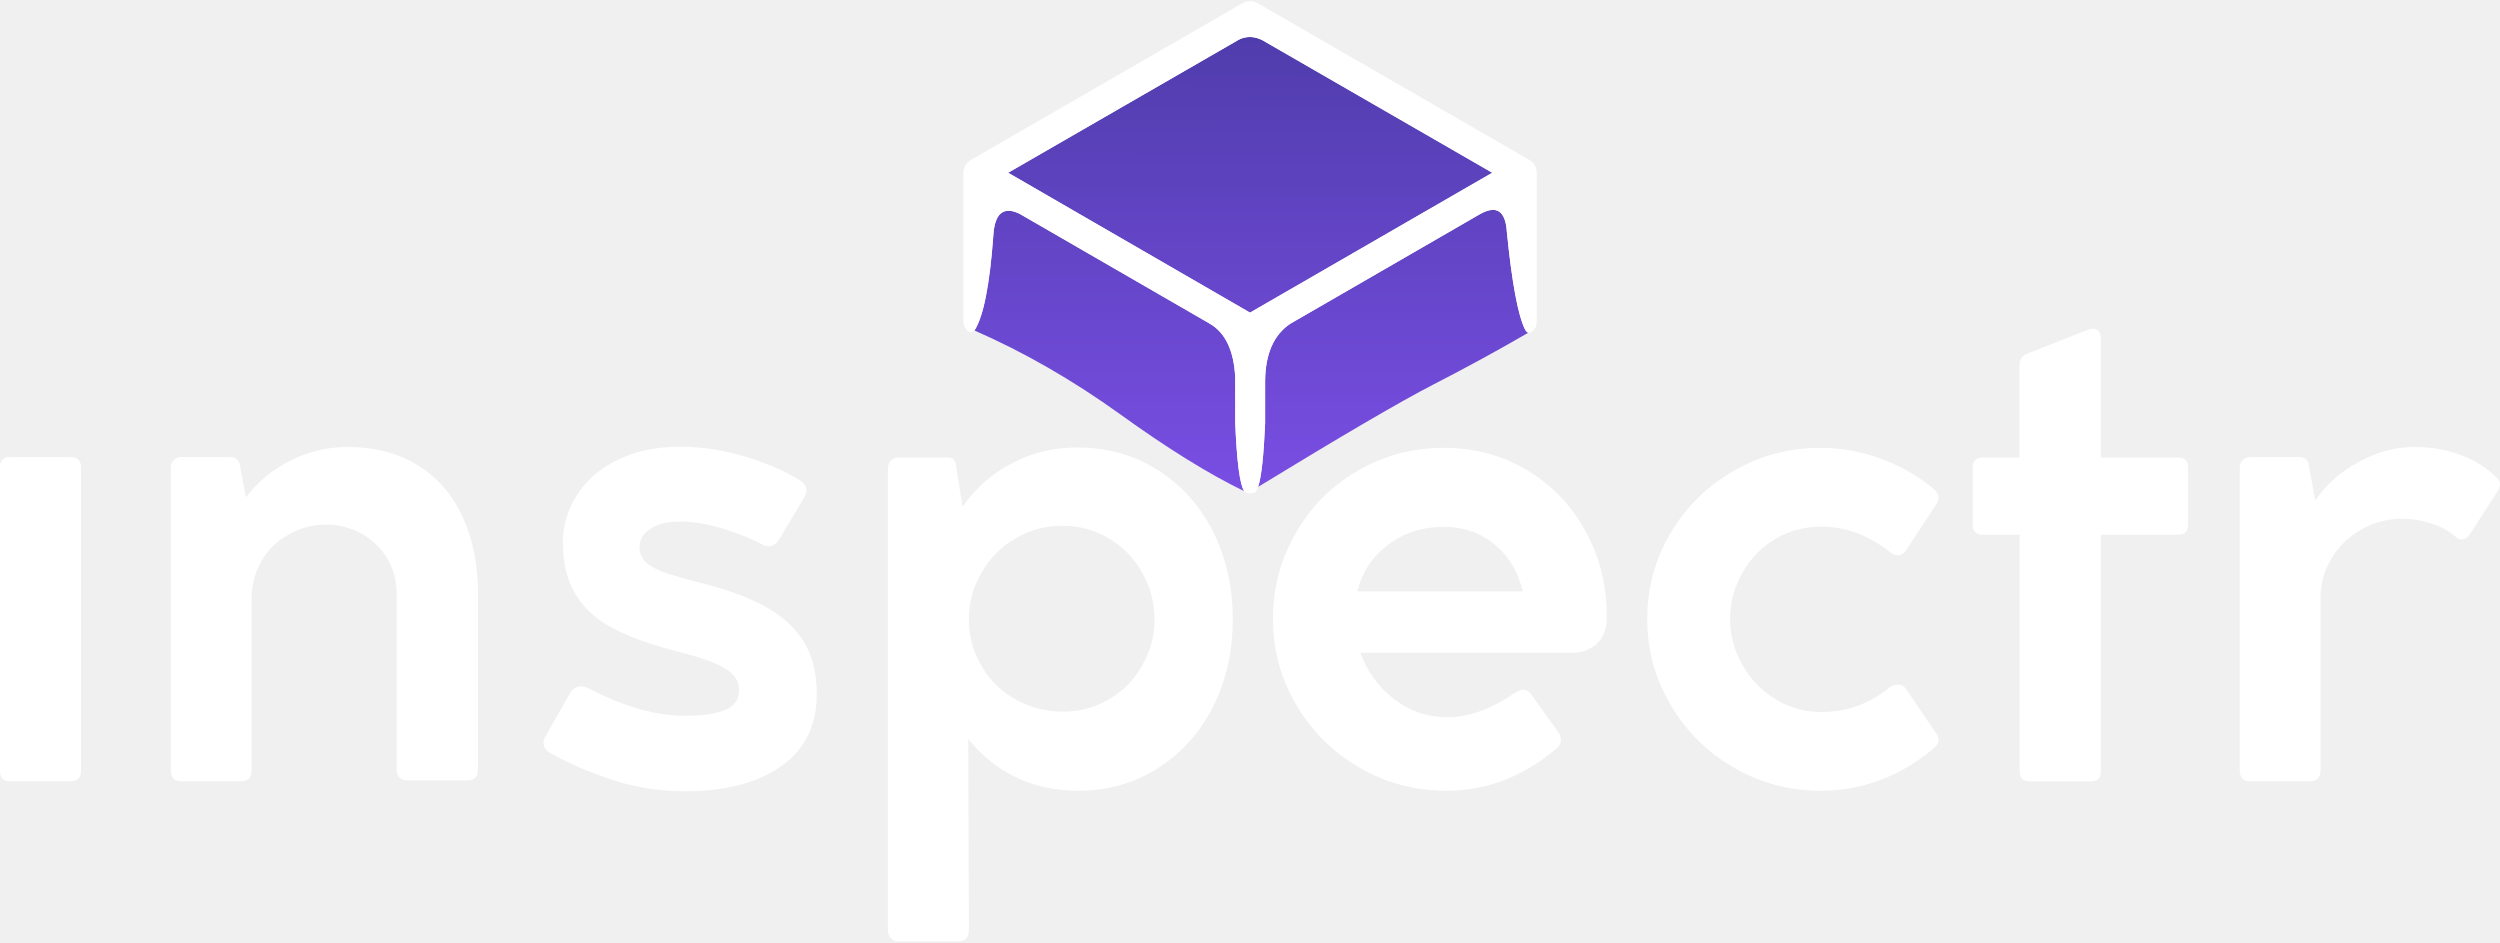
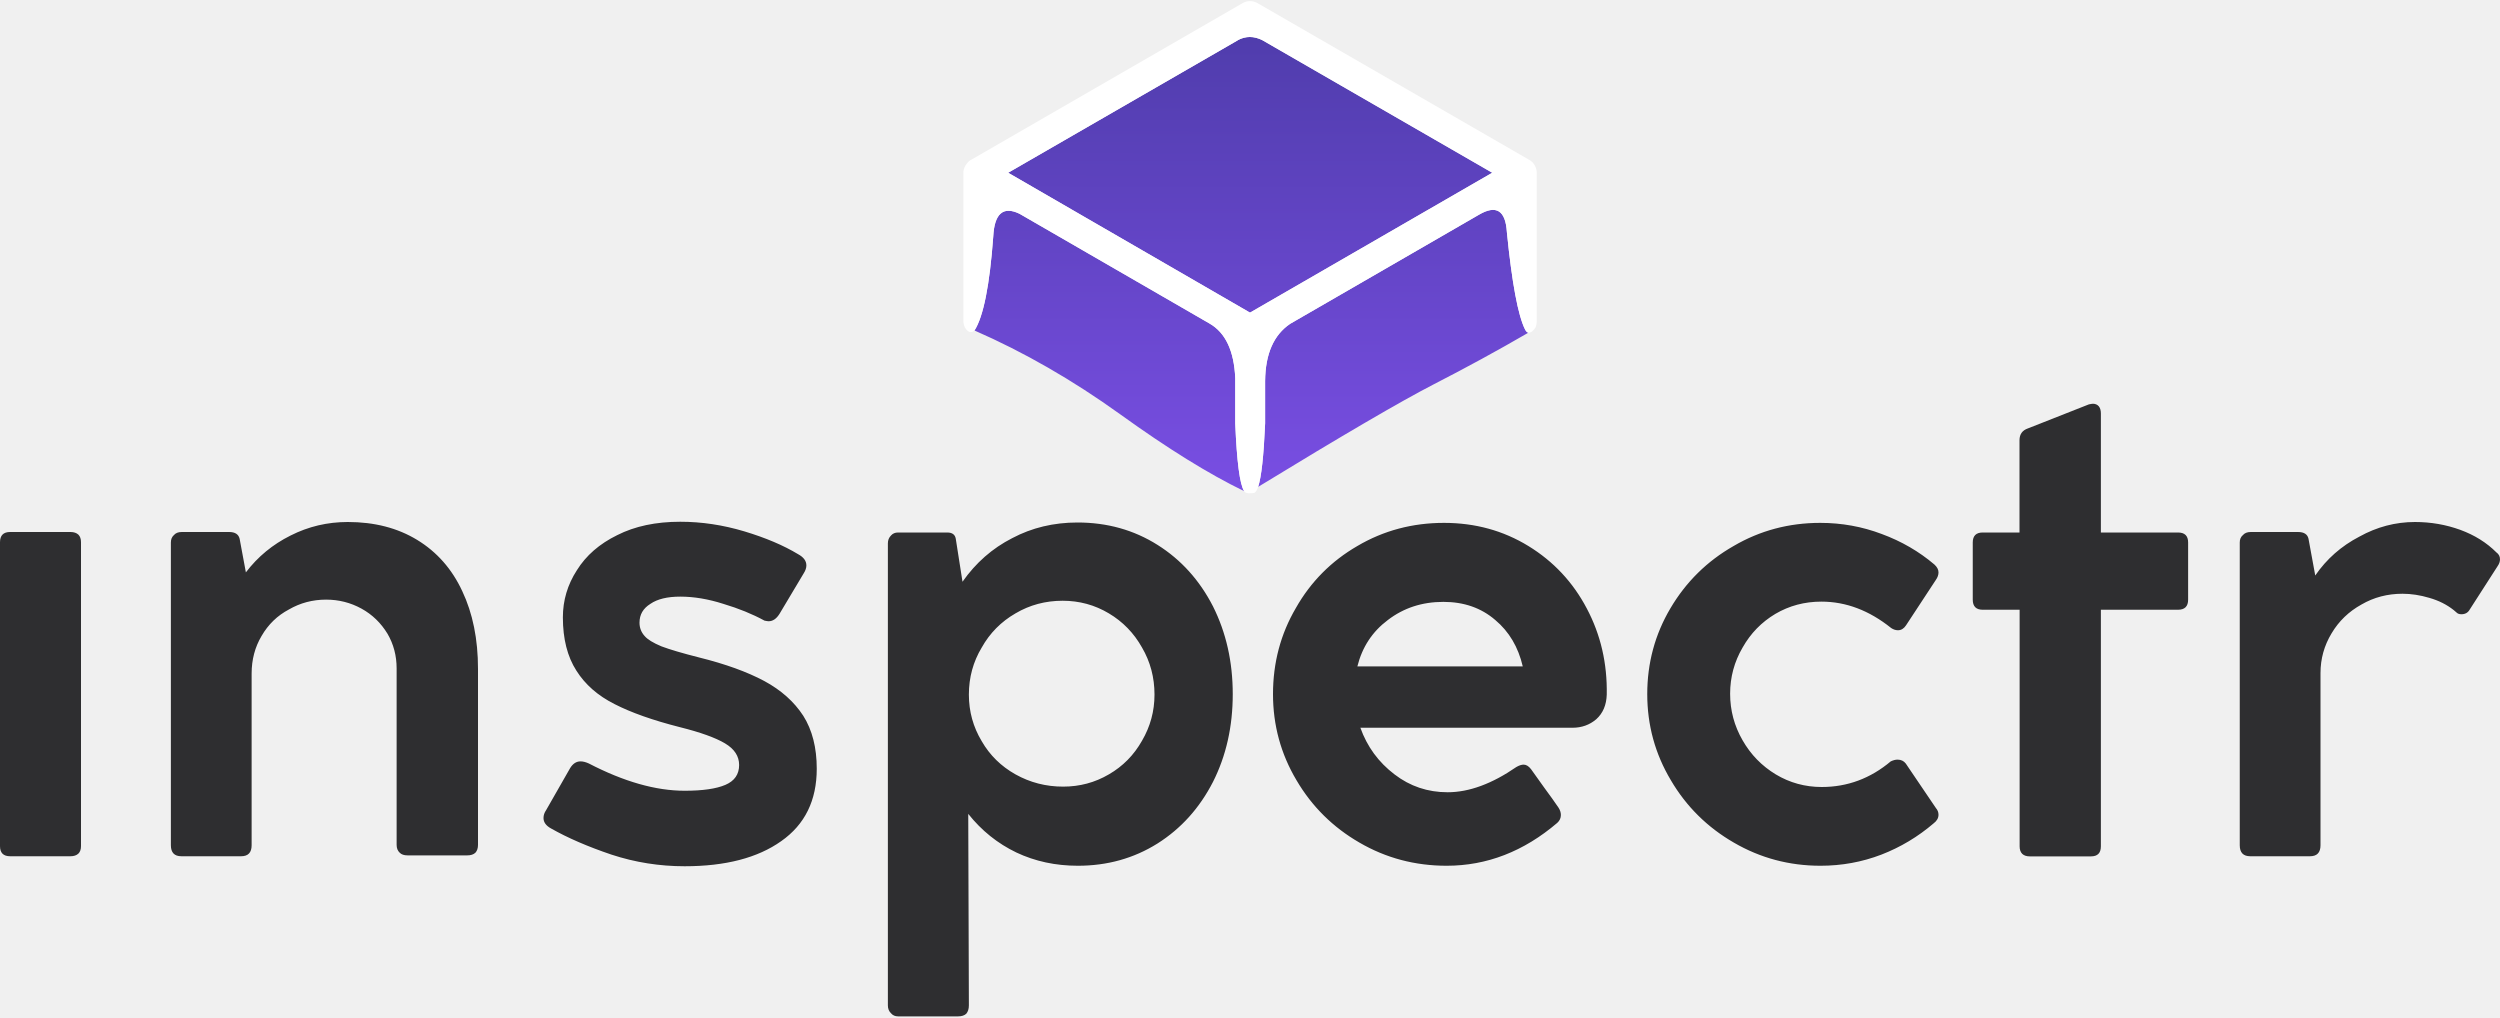
- <svg xmlns="http://www.w3.org/2000/svg" xmlns:xlink="http://www.w3.org/1999/xlink" version="1.1" preserveAspectRatio="none" x="0px" y="0px" width="1000px" height="377px" viewBox="0 0 1000 377">
+ <svg xmlns="http://www.w3.org/2000/svg" xmlns:xlink="http://www.w3.org/1999/xlink" version="1.1" preserveAspectRatio="none" x="0px" y="0px" width="1000px" height="407px" viewBox="0 0 1000 407">
  <defs>
    <linearGradient id="Gradient_1" gradientUnits="userSpaceOnUse" x1="500.038" y1="6.375" x2="499.962" y2="195.725" spreadMethod="pad">
      <stop offset="0%" stop-color="#4E3CAA" />
      <stop offset="100%" stop-color="#794EE3" />
    </linearGradient>
    <g id="Layer0_0_FILL">
-       <path fill="url(#Gradient_1)" stroke="none" d=" M 602.75 92.85 Q 601.95 79.85 591.65 85.85 L 516.1 129.5 Q 506.2 136.15 506.05 152.35 L 506.05 169.4 Q 505.2 188.9 503.25 194.75 553.85 163.846 573.45 153.75 593.05 143.701 611.3 133.1 611.55 133.15 611.8 133.1 610.75 133.25 610.05 131.85 605.8 123.4 602.75 92.85 M 495.15 16.05 L 495.05 16.15 403.25 69.1 500 125.05 596.9 69.1 504.9 16.05 Q 499.85 13.55 495.15 16.05 M 494.1 169.4 L 494.1 151.3 Q 493.4 134.9 483.8 129.4 L 407.8 85.5 Q 398 80.8 397.3 94.6 395.15 123.85 389.8 132.2 419.518 145.187 448.05 165.7 476.582 186.263 497.65 196.45 495.05 192.4 494.1 169.4 Z" />
-       <path fill="#FFFFFF" stroke="none" d=" M 591.65 85.85 Q 601.95 79.85 602.75 92.85 605.8 123.4 610.05 131.85 610.75 133.25 611.8 133.1 612.275 132.875 612.75 132.65 613.1 132.3 613.65 131.75 613.9 131.4 614.25 130.9 614.6 129.95 614.7 128.8 L 614.7 69.05 Q 614.7 68.5 614.6 68 614.4 66.95 613.8 66 L 613.65 65.8 Q 613.3 65.1 612.7 64.65 612.4 64.5 612.25 64.3 612 64.15 611.7 63.95 L 503 1.25 Q 501.6 0.45 500 0.45 498.45 0.45 497.05 1.25 L 388.85 63.7 Q 388.6 63.9 388.35 63.95 L 387.9 64.25 Q 387.3 64.65 386.95 65.2 385.9 66.35 385.55 67.7 385.45 68.15 385.35 68.6 385.35 68.95 385.35 69.3 385.35 69.45 385.35 69.65 L 385.35 128.7 Q 385.45 129.95 385.95 131 387.8 133.95 389.8 132.2 395.15 123.85 397.3 94.6 398 80.8 407.8 85.5 L 483.8 129.4 Q 493.4 134.9 494.1 151.3 L 494.1 169.4 Q 495.05 192.4 497.65 196.45 497.95 196.85 498.3 197.05 L 498.45 197.15 Q 498.55 197.15 498.65 197.15 L 499.25 197.3 500 197.3 Q 500.9 197.3 501.7 197.15 L 501.75 197.15 Q 502.4 196.8 503 195.45 503.15 195.15 503.25 194.75 505.2 188.9 506.05 169.4 L 506.05 152.35 Q 506.2 136.15 516.1 129.5 L 591.65 85.85 M 495.05 16.15 L 495.15 16.05 Q 499.85 13.55 504.9 16.05 L 596.9 69.1 500 125.05 403.25 69.1 495.05 16.15 M 69.55 184.05 Q 68.35 185.1 68.35 187 L 68.35 308.1 Q 68.35 312.5 72.55 312.5 L 96.45 312.5 Q 100.65 312.5 100.65 308.1 L 100.65 239.45 Q 100.65 231.05 104.65 224.35 108.65 217.45 115.55 213.8 122.35 209.85 130.45 209.85 138.05 209.85 144.6 213.45 151.05 217 155 223.5 158.65 229.75 158.65 237.35 L 158.65 307.95 Q 158.65 309.95 159.9 311.1 160.95 312.15 163 312.15 L 186.95 312.15 Q 189 312.15 190.15 311.1 191.2 309.95 191.2 307.95 L 191.2 237.55 Q 191.2 219.75 184.9 206.45 178.75 193.2 166.85 185.95 155.1 178.8 139.1 178.8 126.9 178.8 116.25 184.2 105.5 189.55 98.35 198.95 L 95.85 185.5 Q 95.2 182.8 91.65 182.8 L 72.7 182.8 Q 70.6 182.8 69.55 184.05 M 31.35 183.85 Q 30.2 182.8 28.2 182.8 L 4.05 182.8 Q 0 182.8 0 186.9 L 0 308.45 Q 0 312.5 4.05 312.5 L 28.2 312.5 Q 30.2 312.5 31.35 311.45 32.4 310.4 32.4 308.45 L 32.4 186.9 Q 32.4 184.9 31.35 183.85 M 272.1 178.7 Q 257.45 178.7 246.9 184.05 236.25 189.25 230.75 198.1 225.15 206.75 225.15 216.95 225.15 229.85 230.55 238.25 235.8 246.6 245.85 251.65 255.8 256.75 271.9 260.85 284.3 263.95 290 267.35 295.65 270.7 295.65 276 295.65 281.6 290.15 283.95 284.65 286.3 273.85 286.3 256.55 286.3 235.55 275.4 233.7 274.55 232.2 274.55 229.7 274.55 228.05 277.25 L 218.45 294.05 Q 217.4 295.55 217.4 297.2 217.4 299.75 220.45 301.4 230.4 307.05 244.6 311.85 258.75 316.5 273.85 316.5 298.35 316.5 312.5 306.45 326.7 296.5 326.7 277.5 326.7 264.85 321.3 256.3 315.8 247.85 305.7 242.4 295.4 236.9 279.7 233 269.65 230.45 264.6 228.55 259.55 226.45 257.8 224.35 255.8 222.1 255.8 219.05 255.8 214.25 260.15 211.55 264.35 208.65 272.1 208.65 280.3 208.65 289.35 211.55 298.55 214.3 305.8 218.25 307 218.5 307.45 218.5 309.95 218.5 311.8 215.55 L 321.5 199.3 Q 322.55 197.65 322.55 196.15 322.55 193.45 319.2 191.65 310.5 186.4 297.75 182.55 284.9 178.7 272.1 178.7 M 356.4 184.2 Q 355.15 185.45 355.15 187.35 L 355.15 372.15 Q 355.15 374.1 356.4 375.3 357.45 376.55 359.2 376.55 L 383.25 376.55 Q 385.35 376.55 386.5 375.5 387.55 374.25 387.55 372.15 L 387.3 295.55 Q 395.3 305.6 406.55 311 417.75 316.3 431.15 316.3 448.8 316.3 463 307.4 477.15 298.45 485.2 282.75 493.1 267.1 493.1 247.65 493.1 228.3 485.2 212.55 477.15 196.85 463 187.95 448.8 179 431 179 416.7 179 404.9 185.25 392.95 191.35 385 202.7 L 382.3 185.45 Q 381.85 183 378.9 183 L 359.2 183 Q 357.45 183 356.4 184.2 M 425.05 210.3 Q 435.1 210.3 443.55 215.35 451.95 220.35 456.8 229 461.8 237.55 461.8 247.85 461.8 257.75 456.8 266.3 451.95 274.9 443.55 279.75 435.2 284.65 425.25 284.65 414.95 284.65 406.2 279.75 397.55 274.9 392.7 266.5 387.55 257.95 387.55 247.85 387.55 237.55 392.7 229 397.55 220.35 406.2 215.35 414.75 210.3 425.05 210.3 M 611.35 188.4 Q 596.25 179.15 577.6 179.15 558.65 179.15 542.95 188.4 527.25 197.5 518.35 213.2 509.2 228.8 509.2 247.65 509.2 266.3 518.6 282.1 527.85 297.85 543.8 307.05 559.7 316.3 578.65 316.3 602.8 316.3 622.9 299.15 624.35 297.85 624.35 296 624.35 294.5 623.4 293.05 621.2 289.8 617.65 285 L 612.4 277.65 Q 611 275.85 609.45 275.85 608.2 275.85 606.55 276.8 591.9 286.9 579.05 286.9 567.1 286.9 557.8 279.75 548.2 272.45 544.15 261.1 L 629 261.1 Q 634.5 261.1 638.5 257.7 642.5 254.1 642.7 247.85 643.05 229.15 634.75 213.45 626.45 197.65 611.35 188.4 M 577.35 210.75 Q 589.7 210.75 598.1 218 606.4 224.95 609.1 236.55 L 542.95 236.55 Q 545.85 224.95 555.15 218 564.6 210.75 577.35 210.75 M 728.1 179.15 Q 709.25 179.15 693.45 188.4 677.5 197.5 668.15 213.35 658.9 229 658.9 247.65 658.9 266.3 668.35 282.1 677.6 297.85 693.55 307.05 709.45 316.3 728.2 316.3 740.95 316.3 752.55 311.85 764.05 307.4 773.5 299.3 775.4 297.85 775.4 295.9 775.4 294.4 774.35 293.2 L 762.3 275.4 Q 761.1 273.85 759 273.85 757.8 273.85 756.3 274.55 744.1 284.8 728.7 284.8 718.7 284.8 710.3 279.75 701.95 274.7 697.05 266.15 692.05 257.5 692.05 247.5 692.05 237.55 697.05 229 701.85 220.5 710.15 215.55 718.5 210.65 728.55 210.65 743.3 210.65 756.45 221.2 757.8 222.1 759.2 222.1 761.1 222.1 762.4 220.15 L 774.35 201.95 Q 775.4 200.45 775.4 198.95 775.4 197.3 773.75 195.8 764.5 187.95 752.7 183.6 740.95 179.15 728.1 179.15 M 837.2 131.5 Q 836.75 131.5 835.55 131.75 L 811.2 141.35 Q 807.8 142.5 807.8 146.1 L 807.8 183 793.1 183 Q 789.1 183 789.1 187 L 789.1 209.85 Q 789.1 213.9 793.1 213.9 L 807.85 213.9 807.85 308.55 Q 807.85 310.5 808.9 311.55 809.95 312.55 811.9 312.55 L 836.4 312.55 Q 840.35 312.55 840.35 308.55 L 840.35 213.9 871.2 213.9 Q 875.25 213.9 875.25 209.85 L 875.25 187 Q 875.25 183 871.2 183 L 840.35 183 840.35 135.35 Q 840.35 133.6 839.55 132.55 838.65 131.5 837.2 131.5 M 1000 193.7 Q 1000 192 998.55 190.95 992.7 185.1 984.15 181.95 975.5 178.8 966 178.8 954.3 178.8 943.75 184.65 932.9 190.3 926.1 200.2 L 923.4 185.5 Q 922.8 182.8 919.2 182.8 L 900.3 182.8 Q 898.2 182.8 897.15 184.05 895.9 185.1 895.9 187 L 895.9 308.1 Q 895.9 312.5 900.1 312.5 L 924 312.5 Q 928.2 312.5 928.2 308.1 L 928.2 239.25 Q 928.2 230.65 932.65 223.3 937 216 944.6 211.8 952 207.5 961 207.5 966.25 207.5 971.75 209.15 977.35 210.75 981.5 214.05 L 982.55 214.95 Q 983.25 215.7 984.55 215.7 986.85 215.7 987.9 213.8 L 999.05 196.45 Q 1000 195.1 1000 193.7 Z" />
+       <path fill="#2E2E30" stroke="none" d=" M 319.2 221.65 Q 310.5 216.4 297.75 212.55 284.9 208.7 272.1 208.7 257.45 208.7 246.9 214.05 236.25 219.25 230.75 228.1 225.15 236.75 225.15 246.95 225.15 259.85 230.55 268.25 235.8 276.6 245.85 281.65 255.8 286.75 271.9 290.85 284.3 293.95 290 297.35 295.65 300.7 295.65 306 295.65 311.6 290.15 313.95 284.65 316.3 273.85 316.3 256.55 316.3 235.55 305.4 233.7 304.55 232.2 304.55 229.7 304.55 228.05 307.25 L 218.45 324.05 Q 217.4 325.55 217.4 327.2 217.4 329.75 220.45 331.4 230.4 337.05 244.6 341.85 258.75 346.5 273.85 346.5 298.35 346.5 312.5 336.45 326.7 326.5 326.7 307.5 326.7 294.85 321.3 286.3 315.8 277.85 305.7 272.4 295.4 266.9 279.7 263 269.65 260.45 264.6 258.55 259.55 256.45 257.8 254.35 255.8 252.1 255.8 249.05 255.8 244.25 260.15 241.55 264.35 238.65 272.1 238.65 280.3 238.65 289.35 241.55 298.55 244.3 305.8 248.25 307 248.5 307.45 248.5 309.95 248.5 311.8 245.55 L 321.5 229.3 Q 322.55 227.65 322.55 226.15 322.55 223.45 319.2 221.65 M 32.4 216.9 Q 32.4 214.9 31.35 213.85 30.2 212.8 28.2 212.8 L 4.05 212.8 Q 0 212.8 0 216.9 L 0 338.45 Q 0 342.5 4.05 342.5 L 28.2 342.5 Q 30.2 342.5 31.35 341.45 32.4 340.4 32.4 338.45 L 32.4 216.9 M 130.45 239.85 Q 138.05 239.85 144.6 243.45 151.05 247 155 253.5 158.65 259.75 158.65 267.35 L 158.65 337.95 Q 158.65 339.95 159.9 341.1 160.95 342.15 163 342.15 L 186.95 342.15 Q 189 342.15 190.15 341.1 191.2 339.95 191.2 337.95 L 191.2 267.55 Q 191.2 249.75 184.9 236.45 178.75 223.2 166.85 215.95 155.1 208.8 139.1 208.8 126.9 208.8 116.25 214.2 105.5 219.55 98.35 228.95 L 95.85 215.5 Q 95.2 212.8 91.65 212.8 L 72.7 212.8 Q 70.6 212.8 69.55 214.05 68.35 215.1 68.35 217 L 68.35 338.1 Q 68.35 342.5 72.55 342.5 L 96.45 342.5 Q 100.65 342.5 100.65 338.1 L 100.65 269.45 Q 100.65 261.05 104.65 254.35 108.65 247.45 115.55 243.8 122.35 239.85 130.45 239.85 M 634.75 243.45 Q 626.45 227.65 611.35 218.4 596.25 209.15 577.6 209.15 558.65 209.15 542.95 218.4 527.25 227.5 518.35 243.2 509.2 258.8 509.2 277.65 509.2 296.3 518.6 312.1 527.85 327.85 543.8 337.05 559.7 346.3 578.65 346.3 602.8 346.3 622.9 329.15 624.35 327.85 624.35 326 624.35 324.5 623.4 323.05 621.2 319.8 617.65 315 L 612.4 307.65 Q 611 305.85 609.45 305.85 608.2 305.85 606.55 306.8 591.9 316.9 579.05 316.9 567.1 316.9 557.8 309.75 548.2 302.45 544.15 291.1 L 629 291.1 Q 634.5 291.1 638.5 287.7 642.5 284.1 642.7 277.85 643.05 259.15 634.75 243.45 M 598.1 248 Q 606.4 254.95 609.1 266.55 L 542.95 266.55 Q 545.85 254.95 555.15 248 564.6 240.75 577.35 240.75 589.7 240.75 598.1 248 M 485.2 242.55 Q 477.15 226.85 463 217.95 448.8 209 431 209 416.7 209 404.9 215.25 392.95 221.35 385 232.7 L 382.3 215.45 Q 381.85 213 378.9 213 L 359.2 213 Q 357.45 213 356.4 214.2 355.15 215.45 355.15 217.35 L 355.15 402.15 Q 355.15 404.1 356.4 405.3 357.45 406.55 359.2 406.55 L 383.25 406.55 Q 385.35 406.55 386.5 405.5 387.55 404.25 387.55 402.15 L 387.3 325.55 Q 395.3 335.6 406.55 341 417.75 346.3 431.15 346.3 448.8 346.3 463 337.4 477.15 328.45 485.2 312.75 493.1 297.1 493.1 277.65 493.1 258.3 485.2 242.55 M 425.05 240.3 Q 435.1 240.3 443.55 245.35 451.95 250.35 456.8 259 461.8 267.55 461.8 277.85 461.8 287.75 456.8 296.3 451.95 304.9 443.55 309.75 435.2 314.65 425.25 314.65 414.95 314.65 406.2 309.75 397.55 304.9 392.7 296.5 387.55 287.95 387.55 277.85 387.55 267.55 392.7 259 397.55 250.35 406.2 245.35 414.75 240.3 425.05 240.3 M 775.4 228.95 Q 775.4 227.3 773.75 225.8 764.5 217.95 752.7 213.6 740.95 209.15 728.1 209.15 709.25 209.15 693.45 218.4 677.5 227.5 668.15 243.35 658.9 259 658.9 277.65 658.9 296.3 668.35 312.1 677.6 327.85 693.55 337.05 709.45 346.3 728.2 346.3 740.95 346.3 752.55 341.85 764.05 337.4 773.5 329.3 775.4 327.85 775.4 325.9 775.4 324.4 774.35 323.2 L 762.3 305.4 Q 761.1 303.85 759 303.85 757.8 303.85 756.3 304.55 744.1 314.8 728.7 314.8 718.7 314.8 710.3 309.75 701.95 304.7 697.05 296.15 692.05 287.5 692.05 277.5 692.05 267.55 697.05 259 701.85 250.5 710.15 245.55 718.5 240.65 728.55 240.65 743.3 240.65 756.45 251.2 757.8 252.1 759.2 252.1 761.1 252.1 762.4 250.15 L 774.35 231.95 Q 775.4 230.45 775.4 228.95 M 835.55 161.75 L 811.2 171.35 Q 807.8 172.5 807.8 176.1 L 807.8 213 793.1 213 Q 789.1 213 789.1 217 L 789.1 239.85 Q 789.1 243.9 793.1 243.9 L 807.85 243.9 807.85 338.55 Q 807.85 340.5 808.9 341.55 809.95 342.55 811.9 342.55 L 836.4 342.55 Q 840.35 342.55 840.35 338.55 L 840.35 243.9 871.2 243.9 Q 875.25 243.9 875.25 239.85 L 875.25 217 Q 875.25 213 871.2 213 L 840.35 213 840.35 165.35 Q 840.35 163.6 839.55 162.55 838.65 161.5 837.2 161.5 836.75 161.5 835.55 161.75 M 998.55 220.95 Q 992.7 215.1 984.15 211.95 975.5 208.8 966 208.8 954.3 208.8 943.75 214.65 932.9 220.3 926.1 230.2 L 923.4 215.5 Q 922.8 212.8 919.2 212.8 L 900.3 212.8 Q 898.2 212.8 897.15 214.05 895.9 215.1 895.9 217 L 895.9 338.1 Q 895.9 342.5 900.1 342.5 L 924 342.5 Q 928.2 342.5 928.2 338.1 L 928.2 269.25 Q 928.2 260.65 932.65 253.3 937 246 944.6 241.8 952 237.5 961 237.5 966.25 237.5 971.75 239.15 977.35 240.75 981.5 244.05 L 982.55 244.95 Q 983.25 245.7 984.55 245.7 986.85 245.7 987.9 243.8 L 999.05 226.45 Q 1000 225.1 1000 223.7 1000 222 998.55 220.95 Z" />
+       <path fill="url(#Gradient_1)" stroke="none" d=" M 494.1 169.4 L 494.1 151.3 Q 493.4 134.9 483.8 129.4 L 407.8 85.5 Q 398 80.8 397.3 94.6 395.15 123.85 389.8 132.2 419.518 145.187 448.05 165.7 476.582 186.263 497.65 196.45 495.05 192.4 494.1 169.4 M 602.75 92.85 Q 601.95 79.85 591.65 85.85 L 516.1 129.5 Q 506.2 136.15 506.05 152.35 L 506.05 169.4 Q 505.2 188.9 503.25 194.75 553.85 163.846 573.45 153.75 593.05 143.701 611.3 133.1 611.55 133.15 611.8 133.1 610.75 133.25 610.05 131.85 605.8 123.4 602.75 92.85 M 504.9 16.05 Q 499.85 13.55 495.15 16.05 L 495.05 16.15 403.25 69.1 500 125.05 596.9 69.1 504.9 16.05 Z" />
+       <path fill="#FFFFFF" stroke="none" d=" M 591.65 85.85 Q 601.95 79.85 602.75 92.85 605.8 123.4 610.05 131.85 610.75 133.25 611.8 133.1 L 612.75 132.65 Q 613.1 132.3 613.65 131.75 613.9 131.4 614.25 130.9 614.6 129.95 614.7 128.8 L 614.7 69.05 Q 614.7 68.5 614.6 68 614.4 66.95 613.8 66 L 613.65 65.8 Q 613.3 65.1 612.7 64.65 612.4 64.5 612.25 64.3 612 64.15 611.7 63.95 L 503 1.25 Q 501.6 0.45 500 0.45 498.45 0.45 497.05 1.25 L 388.85 63.7 Q 388.6 63.9 388.35 63.95 L 387.9 64.25 Q 387.3 64.65 386.95 65.2 385.9 66.35 385.55 67.7 385.45 68.15 385.35 68.6 385.35 68.95 385.35 69.3 385.35 69.45 385.35 69.65 L 385.35 128.7 Q 385.45 129.95 385.95 131 387.8 133.95 389.8 132.2 395.15 123.85 397.3 94.6 398 80.8 407.8 85.5 L 483.8 129.4 Q 493.4 134.9 494.1 151.3 L 494.1 169.4 Q 495.05 192.4 497.65 196.45 497.95 196.85 498.3 197.05 L 498.45 197.15 Q 498.55 197.15 498.65 197.15 L 499.25 197.3 500 197.3 Q 500.9 197.3 501.7 197.15 L 501.75 197.15 Q 502.4 196.8 503 195.45 503.15 195.15 503.25 194.75 505.2 188.9 506.05 169.4 L 506.05 152.35 Q 506.2 136.15 516.1 129.5 L 591.65 85.85 M 495.15 16.05 Q 499.85 13.55 504.9 16.05 L 596.9 69.1 500 125.05 403.25 69.1 495.05 16.15 495.15 16.05 Z" />
    </g>
  </defs>
  <g transform="matrix( 1, 0, 0, 1, 0,0) ">
    <use xlink:href="#Layer0_0_FILL" />
  </g>
</svg>
